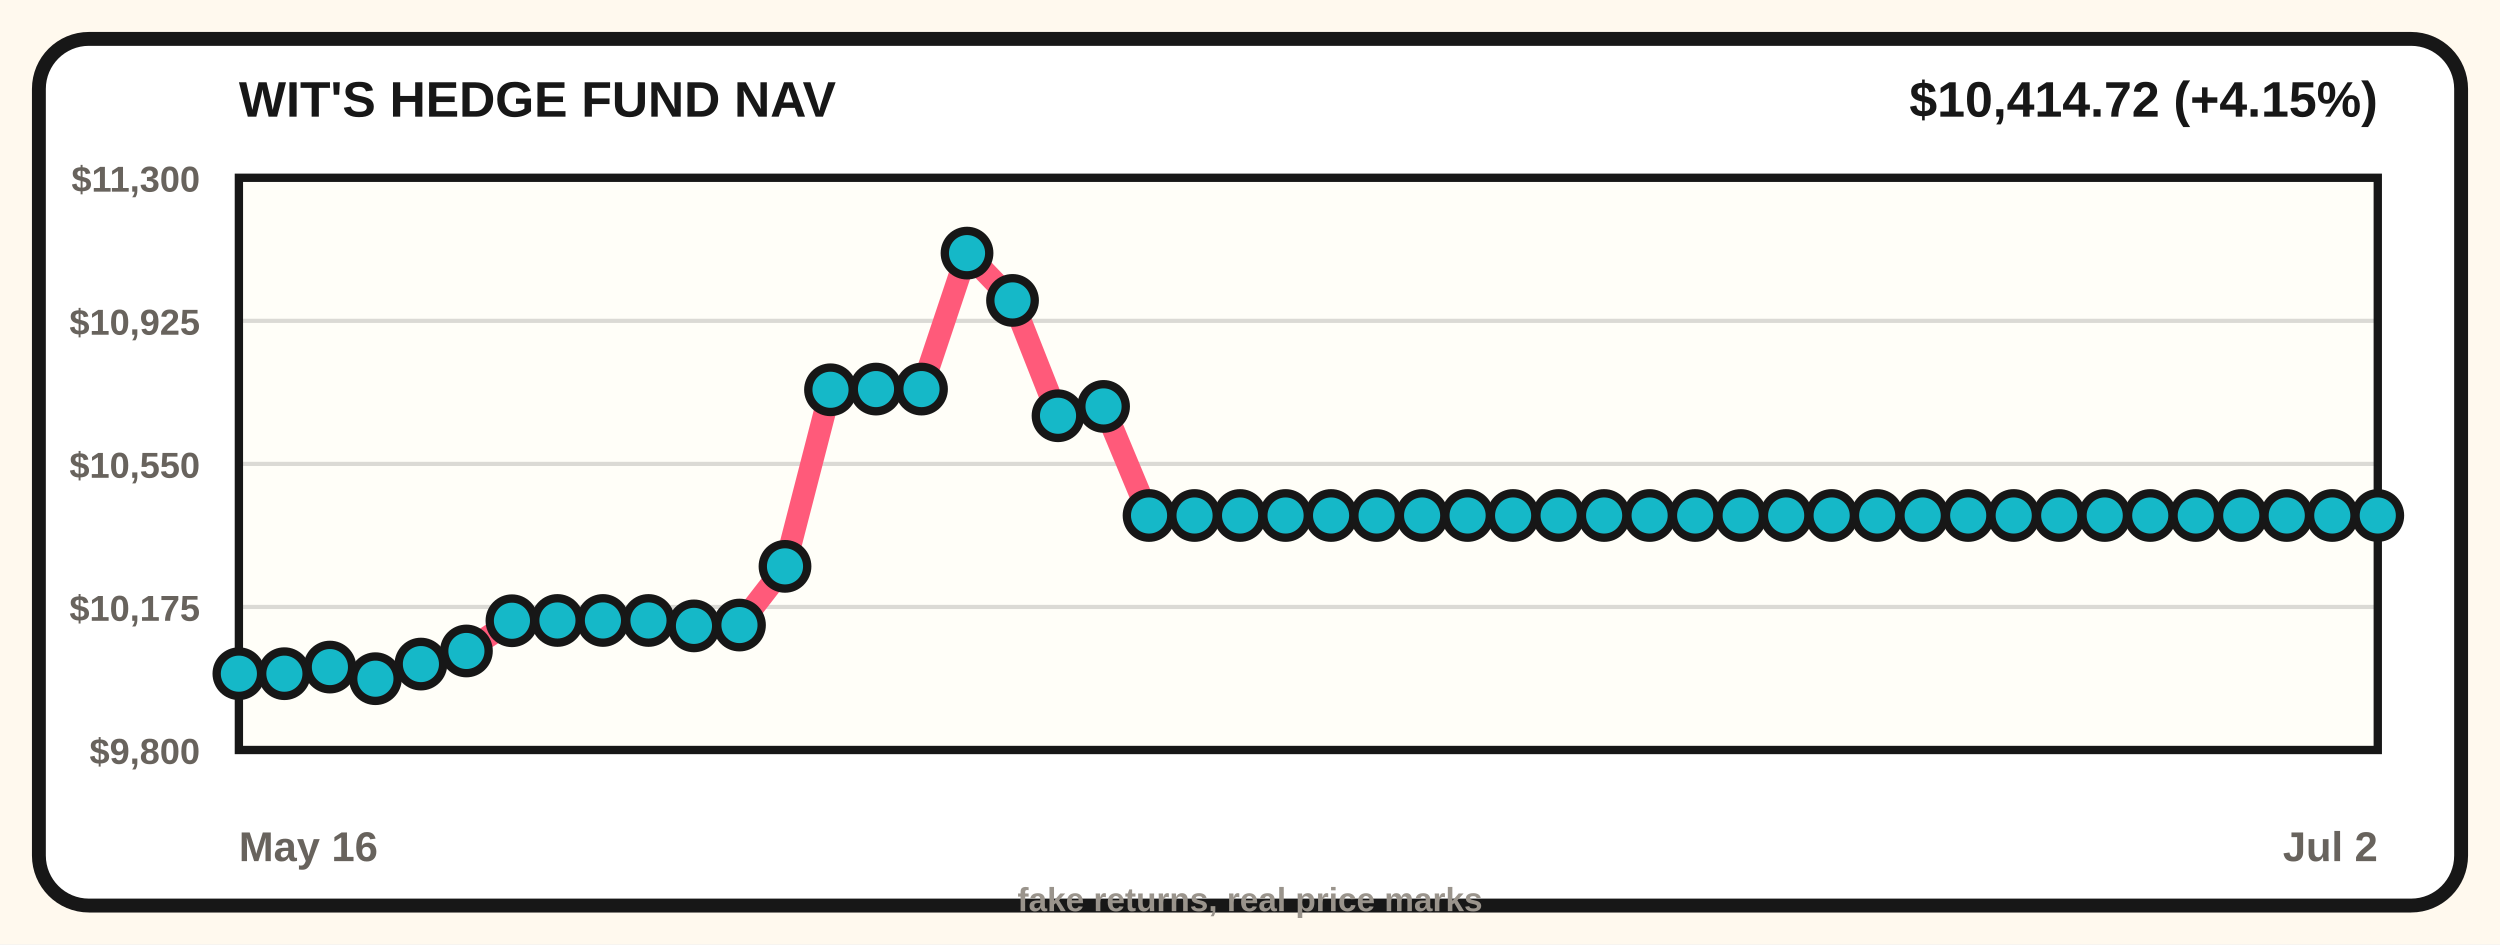
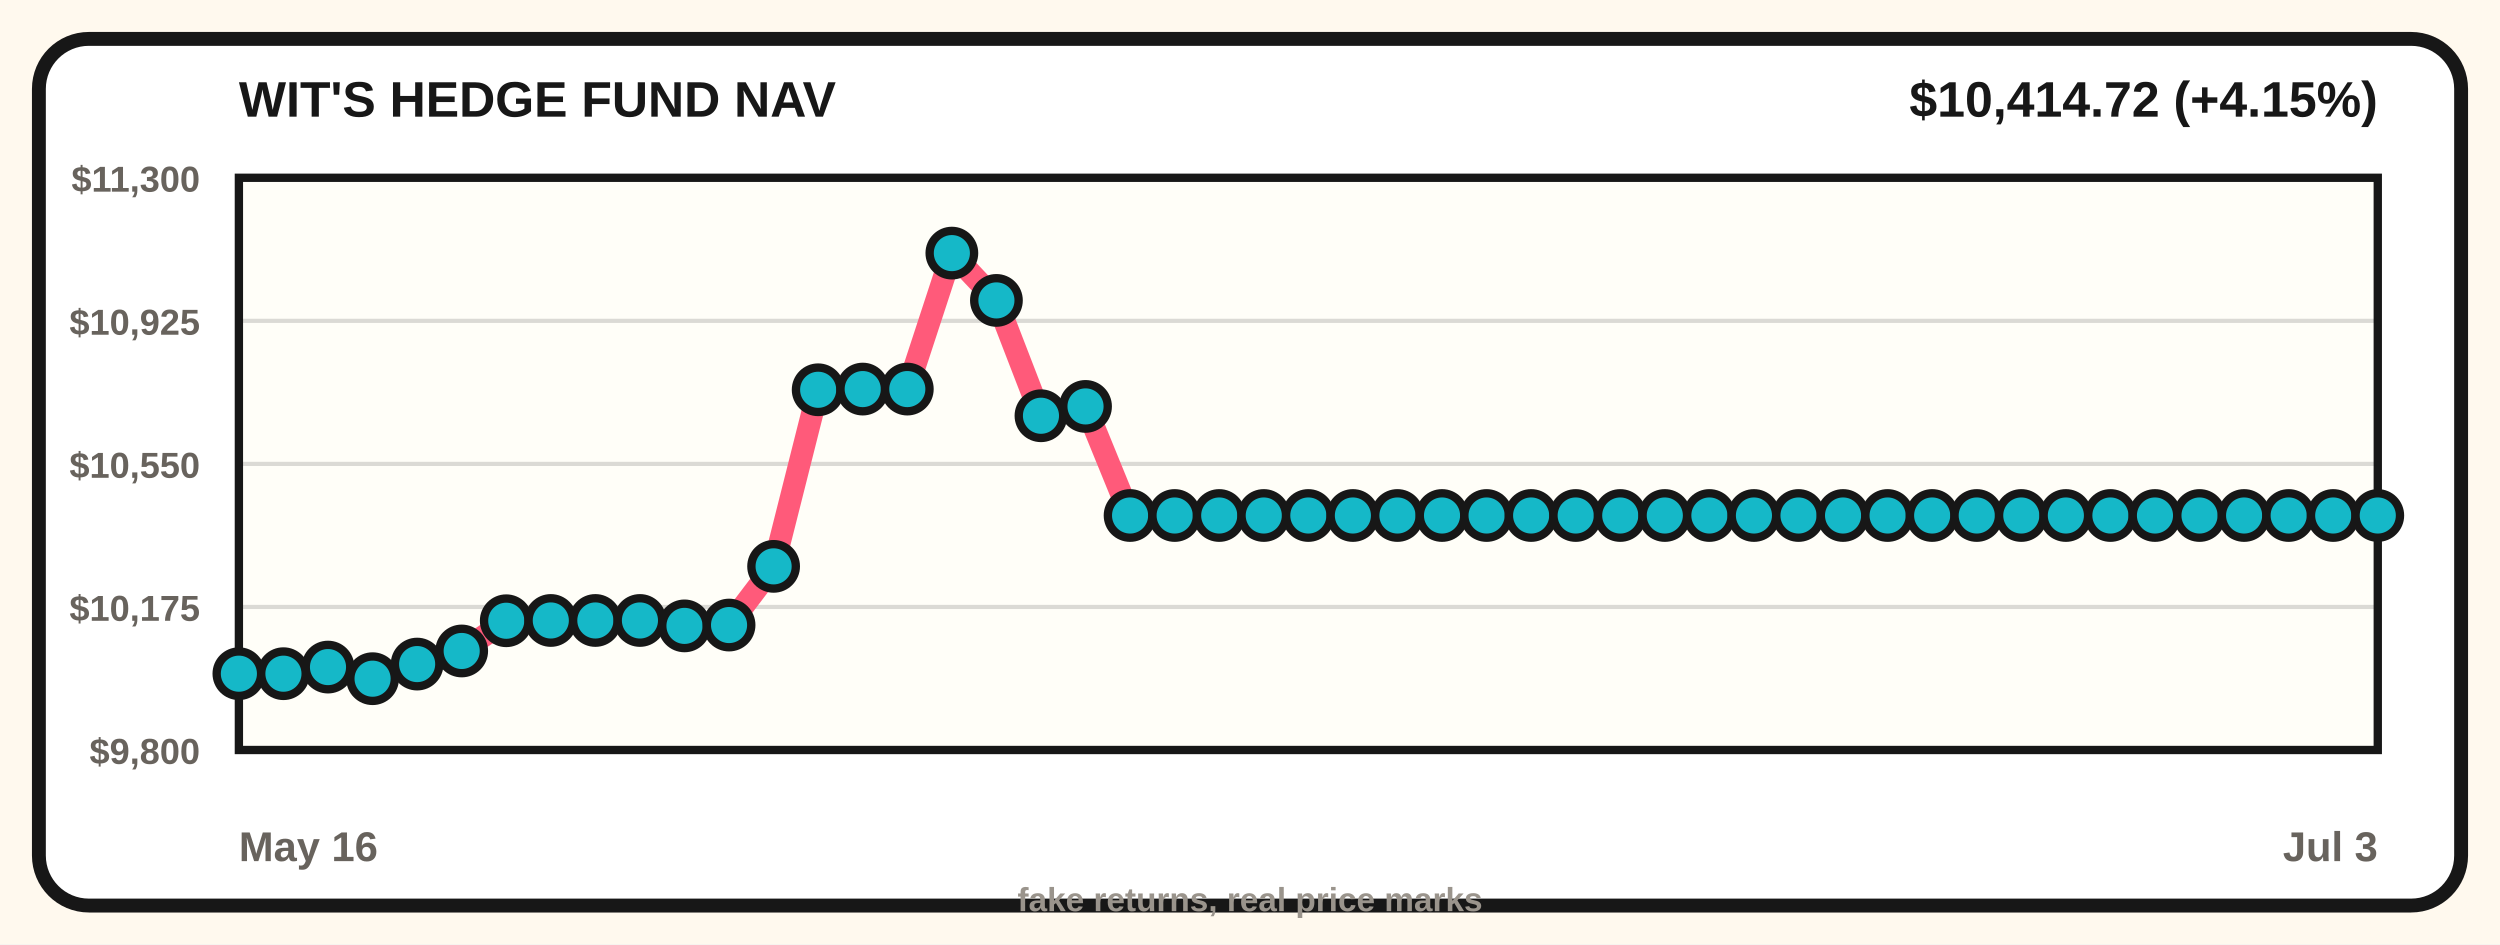
<svg xmlns="http://www.w3.org/2000/svg" width="900" height="340" viewBox="0 0 900 340" role="img" aria-label="Wit's Hedge Fund fake NAV chart">
  <rect width="900" height="340" fill="#fff9ee" />
  <rect x="14" y="14" width="872" height="312" rx="18" fill="#ffffff" stroke="#171717" stroke-width="5" />
  <rect x="86" y="64" width="770" height="206" fill="#fffef8" stroke="#171717" stroke-width="3" />
  <line x1="86" y1="270" x2="856" y2="270" stroke="#171717" stroke-width="1.5" opacity="0.16" />
  <text x="72" y="275" text-anchor="end" font-family="Arial, sans-serif" font-size="13" font-weight="800" fill="#68635d">$9,800</text>
  <line x1="86" y1="218.5" x2="856" y2="218.5" stroke="#171717" stroke-width="1.5" opacity="0.16" />
  <text x="72" y="223.5" text-anchor="end" font-family="Arial, sans-serif" font-size="13" font-weight="800" fill="#68635d">$10,175</text>
  <line x1="86" y1="167" x2="856" y2="167" stroke="#171717" stroke-width="1.5" opacity="0.16" />
  <text x="72" y="172" text-anchor="end" font-family="Arial, sans-serif" font-size="13" font-weight="800" fill="#68635d">$10,550</text>
  <line x1="86" y1="115.5" x2="856" y2="115.5" stroke="#171717" stroke-width="1.5" opacity="0.16" />
  <text x="72" y="120.5" text-anchor="end" font-family="Arial, sans-serif" font-size="13" font-weight="800" fill="#68635d">$10,925</text>
  <line x1="86" y1="64" x2="856" y2="64" stroke="#171717" stroke-width="1.5" opacity="0.16" />
  <text x="72" y="69" text-anchor="end" font-family="Arial, sans-serif" font-size="13" font-weight="800" fill="#68635d">$11,300</text>
-   <polyline points="86,242.53 102.38,242.53 118.77,240.15 135.15,244.33 151.53,239.07 167.91,234.35 184.3,223.47 200.68,223.37 217.06,223.37 233.45,223.37 249.83,225.32 266.21,225.02 282.6,203.89 298.98,140.32 315.36,140.07 331.74,140.07 348.13,91.12 364.51,108.15 380.89,149.67 397.28,146.31 413.66,185.58 430.04,185.58 446.43,185.58 462.81,185.58 479.19,185.58 495.57,185.58 511.96,185.58 528.34,185.58 544.72,185.58 561.11,185.58 577.49,185.58 593.87,185.58 610.26,185.58 626.64,185.58 643.02,185.58 659.4,185.58 675.79,185.58 692.17,185.58 708.55,185.58 724.94,185.58 741.32,185.58 757.7,185.58 774.09,185.58 790.47,185.58 806.85,185.58 823.23,185.58 839.62,185.58 856,185.58" fill="none" stroke="#ff5a7a" stroke-width="8" stroke-linecap="round" stroke-linejoin="round" />
+   <polyline points="86,242.53 102.04,242.53 118.08,240.15 134.13,244.33 150.17,239.07 166.21,234.35 182.25,223.47 198.29,223.37 214.33,223.37 230.38,223.37 246.42,225.32 262.46,225.02 278.5,203.89 294.54,140.32 310.58,140.07 326.63,140.07 342.67,91.12 358.71,108.15 374.75,149.67 390.79,146.31 406.83,185.58 422.88,185.58 438.92,185.58 454.96,185.58 471,185.58 487.04,185.58 503.08,185.58 519.13,185.58 535.17,185.58 551.21,185.58 567.25,185.58 583.29,185.58 599.33,185.58 615.38,185.58 631.42,185.58 647.46,185.58 663.5,185.58 679.54,185.58 695.58,185.58 711.63,185.58 727.67,185.58 743.71,185.58 759.75,185.58 775.79,185.58 791.83,185.58 807.88,185.58 823.92,185.58 839.96,185.58 856,185.58" fill="none" stroke="#ff5a7a" stroke-width="8" stroke-linecap="round" stroke-linejoin="round" />
  <circle cx="86" cy="242.53" r="8" fill="#15b8c8" stroke="#171717" stroke-width="3" />
-   <circle cx="102.38" cy="242.53" r="8" fill="#15b8c8" stroke="#171717" stroke-width="3" />
-   <circle cx="118.77" cy="240.15" r="8" fill="#15b8c8" stroke="#171717" stroke-width="3" />
-   <circle cx="135.15" cy="244.33" r="8" fill="#15b8c8" stroke="#171717" stroke-width="3" />
-   <circle cx="151.53" cy="239.07" r="8" fill="#15b8c8" stroke="#171717" stroke-width="3" />
-   <circle cx="167.91" cy="234.35" r="8" fill="#15b8c8" stroke="#171717" stroke-width="3" />
-   <circle cx="184.3" cy="223.47" r="8" fill="#15b8c8" stroke="#171717" stroke-width="3" />
-   <circle cx="200.68" cy="223.37" r="8" fill="#15b8c8" stroke="#171717" stroke-width="3" />
-   <circle cx="217.06" cy="223.37" r="8" fill="#15b8c8" stroke="#171717" stroke-width="3" />
-   <circle cx="233.45" cy="223.37" r="8" fill="#15b8c8" stroke="#171717" stroke-width="3" />
-   <circle cx="249.83" cy="225.32" r="8" fill="#15b8c8" stroke="#171717" stroke-width="3" />
-   <circle cx="266.21" cy="225.02" r="8" fill="#15b8c8" stroke="#171717" stroke-width="3" />
-   <circle cx="282.6" cy="203.89" r="8" fill="#15b8c8" stroke="#171717" stroke-width="3" />
-   <circle cx="298.98" cy="140.32" r="8" fill="#15b8c8" stroke="#171717" stroke-width="3" />
-   <circle cx="315.36" cy="140.07" r="8" fill="#15b8c8" stroke="#171717" stroke-width="3" />
-   <circle cx="331.74" cy="140.07" r="8" fill="#15b8c8" stroke="#171717" stroke-width="3" />
-   <circle cx="348.13" cy="91.12" r="8" fill="#15b8c8" stroke="#171717" stroke-width="3" />
-   <circle cx="364.51" cy="108.15" r="8" fill="#15b8c8" stroke="#171717" stroke-width="3" />
-   <circle cx="380.89" cy="149.67" r="8" fill="#15b8c8" stroke="#171717" stroke-width="3" />
-   <circle cx="397.28" cy="146.31" r="8" fill="#15b8c8" stroke="#171717" stroke-width="3" />
-   <circle cx="413.66" cy="185.58" r="8" fill="#15b8c8" stroke="#171717" stroke-width="3" />
-   <circle cx="430.04" cy="185.58" r="8" fill="#15b8c8" stroke="#171717" stroke-width="3" />
-   <circle cx="446.43" cy="185.58" r="8" fill="#15b8c8" stroke="#171717" stroke-width="3" />
-   <circle cx="462.81" cy="185.58" r="8" fill="#15b8c8" stroke="#171717" stroke-width="3" />
-   <circle cx="479.19" cy="185.58" r="8" fill="#15b8c8" stroke="#171717" stroke-width="3" />
-   <circle cx="495.57" cy="185.58" r="8" fill="#15b8c8" stroke="#171717" stroke-width="3" />
-   <circle cx="511.96" cy="185.58" r="8" fill="#15b8c8" stroke="#171717" stroke-width="3" />
-   <circle cx="528.34" cy="185.58" r="8" fill="#15b8c8" stroke="#171717" stroke-width="3" />
-   <circle cx="544.72" cy="185.58" r="8" fill="#15b8c8" stroke="#171717" stroke-width="3" />
-   <circle cx="561.11" cy="185.58" r="8" fill="#15b8c8" stroke="#171717" stroke-width="3" />
-   <circle cx="577.49" cy="185.58" r="8" fill="#15b8c8" stroke="#171717" stroke-width="3" />
-   <circle cx="593.87" cy="185.58" r="8" fill="#15b8c8" stroke="#171717" stroke-width="3" />
-   <circle cx="610.26" cy="185.58" r="8" fill="#15b8c8" stroke="#171717" stroke-width="3" />
-   <circle cx="626.64" cy="185.58" r="8" fill="#15b8c8" stroke="#171717" stroke-width="3" />
-   <circle cx="643.02" cy="185.58" r="8" fill="#15b8c8" stroke="#171717" stroke-width="3" />
-   <circle cx="659.4" cy="185.58" r="8" fill="#15b8c8" stroke="#171717" stroke-width="3" />
-   <circle cx="675.79" cy="185.58" r="8" fill="#15b8c8" stroke="#171717" stroke-width="3" />
-   <circle cx="692.17" cy="185.58" r="8" fill="#15b8c8" stroke="#171717" stroke-width="3" />
-   <circle cx="708.55" cy="185.58" r="8" fill="#15b8c8" stroke="#171717" stroke-width="3" />
-   <circle cx="724.94" cy="185.58" r="8" fill="#15b8c8" stroke="#171717" stroke-width="3" />
-   <circle cx="741.32" cy="185.58" r="8" fill="#15b8c8" stroke="#171717" stroke-width="3" />
-   <circle cx="757.7" cy="185.58" r="8" fill="#15b8c8" stroke="#171717" stroke-width="3" />
-   <circle cx="774.09" cy="185.58" r="8" fill="#15b8c8" stroke="#171717" stroke-width="3" />
-   <circle cx="790.47" cy="185.58" r="8" fill="#15b8c8" stroke="#171717" stroke-width="3" />
-   <circle cx="806.85" cy="185.58" r="8" fill="#15b8c8" stroke="#171717" stroke-width="3" />
-   <circle cx="823.23" cy="185.58" r="8" fill="#15b8c8" stroke="#171717" stroke-width="3" />
-   <circle cx="839.62" cy="185.58" r="8" fill="#15b8c8" stroke="#171717" stroke-width="3" />
+   <circle cx="102.04" cy="242.53" r="8" fill="#15b8c8" stroke="#171717" stroke-width="3" />
+   <circle cx="118.08" cy="240.15" r="8" fill="#15b8c8" stroke="#171717" stroke-width="3" />
+   <circle cx="134.13" cy="244.33" r="8" fill="#15b8c8" stroke="#171717" stroke-width="3" />
+   <circle cx="150.17" cy="239.07" r="8" fill="#15b8c8" stroke="#171717" stroke-width="3" />
+   <circle cx="166.21" cy="234.35" r="8" fill="#15b8c8" stroke="#171717" stroke-width="3" />
+   <circle cx="182.25" cy="223.47" r="8" fill="#15b8c8" stroke="#171717" stroke-width="3" />
+   <circle cx="198.29" cy="223.37" r="8" fill="#15b8c8" stroke="#171717" stroke-width="3" />
+   <circle cx="214.33" cy="223.37" r="8" fill="#15b8c8" stroke="#171717" stroke-width="3" />
+   <circle cx="230.38" cy="223.37" r="8" fill="#15b8c8" stroke="#171717" stroke-width="3" />
+   <circle cx="246.42" cy="225.32" r="8" fill="#15b8c8" stroke="#171717" stroke-width="3" />
+   <circle cx="262.46" cy="225.02" r="8" fill="#15b8c8" stroke="#171717" stroke-width="3" />
+   <circle cx="278.5" cy="203.89" r="8" fill="#15b8c8" stroke="#171717" stroke-width="3" />
+   <circle cx="294.54" cy="140.32" r="8" fill="#15b8c8" stroke="#171717" stroke-width="3" />
+   <circle cx="310.58" cy="140.07" r="8" fill="#15b8c8" stroke="#171717" stroke-width="3" />
+   <circle cx="326.63" cy="140.07" r="8" fill="#15b8c8" stroke="#171717" stroke-width="3" />
+   <circle cx="342.67" cy="91.12" r="8" fill="#15b8c8" stroke="#171717" stroke-width="3" />
+   <circle cx="358.71" cy="108.15" r="8" fill="#15b8c8" stroke="#171717" stroke-width="3" />
+   <circle cx="374.75" cy="149.67" r="8" fill="#15b8c8" stroke="#171717" stroke-width="3" />
+   <circle cx="390.79" cy="146.31" r="8" fill="#15b8c8" stroke="#171717" stroke-width="3" />
+   <circle cx="406.83" cy="185.58" r="8" fill="#15b8c8" stroke="#171717" stroke-width="3" />
+   <circle cx="422.88" cy="185.58" r="8" fill="#15b8c8" stroke="#171717" stroke-width="3" />
+   <circle cx="438.92" cy="185.58" r="8" fill="#15b8c8" stroke="#171717" stroke-width="3" />
+   <circle cx="454.96" cy="185.58" r="8" fill="#15b8c8" stroke="#171717" stroke-width="3" />
+   <circle cx="471" cy="185.58" r="8" fill="#15b8c8" stroke="#171717" stroke-width="3" />
+   <circle cx="487.04" cy="185.58" r="8" fill="#15b8c8" stroke="#171717" stroke-width="3" />
+   <circle cx="503.08" cy="185.58" r="8" fill="#15b8c8" stroke="#171717" stroke-width="3" />
+   <circle cx="519.13" cy="185.58" r="8" fill="#15b8c8" stroke="#171717" stroke-width="3" />
+   <circle cx="535.17" cy="185.58" r="8" fill="#15b8c8" stroke="#171717" stroke-width="3" />
+   <circle cx="551.21" cy="185.58" r="8" fill="#15b8c8" stroke="#171717" stroke-width="3" />
+   <circle cx="567.25" cy="185.58" r="8" fill="#15b8c8" stroke="#171717" stroke-width="3" />
+   <circle cx="583.29" cy="185.58" r="8" fill="#15b8c8" stroke="#171717" stroke-width="3" />
+   <circle cx="599.33" cy="185.58" r="8" fill="#15b8c8" stroke="#171717" stroke-width="3" />
+   <circle cx="615.38" cy="185.58" r="8" fill="#15b8c8" stroke="#171717" stroke-width="3" />
+   <circle cx="631.42" cy="185.58" r="8" fill="#15b8c8" stroke="#171717" stroke-width="3" />
+   <circle cx="647.46" cy="185.58" r="8" fill="#15b8c8" stroke="#171717" stroke-width="3" />
+   <circle cx="663.5" cy="185.58" r="8" fill="#15b8c8" stroke="#171717" stroke-width="3" />
+   <circle cx="679.54" cy="185.58" r="8" fill="#15b8c8" stroke="#171717" stroke-width="3" />
+   <circle cx="695.58" cy="185.58" r="8" fill="#15b8c8" stroke="#171717" stroke-width="3" />
+   <circle cx="711.63" cy="185.58" r="8" fill="#15b8c8" stroke="#171717" stroke-width="3" />
+   <circle cx="727.67" cy="185.58" r="8" fill="#15b8c8" stroke="#171717" stroke-width="3" />
+   <circle cx="743.71" cy="185.58" r="8" fill="#15b8c8" stroke="#171717" stroke-width="3" />
+   <circle cx="759.75" cy="185.58" r="8" fill="#15b8c8" stroke="#171717" stroke-width="3" />
+   <circle cx="775.79" cy="185.58" r="8" fill="#15b8c8" stroke="#171717" stroke-width="3" />
+   <circle cx="791.83" cy="185.58" r="8" fill="#15b8c8" stroke="#171717" stroke-width="3" />
+   <circle cx="807.88" cy="185.58" r="8" fill="#15b8c8" stroke="#171717" stroke-width="3" />
+   <circle cx="823.92" cy="185.58" r="8" fill="#15b8c8" stroke="#171717" stroke-width="3" />
+   <circle cx="839.96" cy="185.58" r="8" fill="#15b8c8" stroke="#171717" stroke-width="3" />
  <circle cx="856" cy="185.58" r="8" fill="#15b8c8" stroke="#171717" stroke-width="3" />
  <text x="86" y="42" font-family="Arial, sans-serif" font-size="18" font-weight="900" fill="#171717">WIT'S HEDGE FUND NAV</text>
  <text x="856" y="42" text-anchor="end" font-family="Arial, sans-serif" font-size="18" font-weight="900" fill="#171717">$10,414.72 (+4.15%)</text>
  <text x="86" y="310" text-anchor="start" font-family="Arial, sans-serif" font-size="15" font-weight="900" fill="#68635d">May 16</text>
-   <text x="856" y="310" text-anchor="end" font-family="Arial, sans-serif" font-size="15" font-weight="900" fill="#68635d">Jul 2</text>
+   <text x="856" y="310" text-anchor="end" font-family="Arial, sans-serif" font-size="15" font-weight="900" fill="#68635d">Jul 3</text>
  <text x="450" y="328" text-anchor="middle" font-family="Arial, sans-serif" font-size="12" font-weight="800" fill="#9a948c">fake returns, real price marks</text>
</svg>
